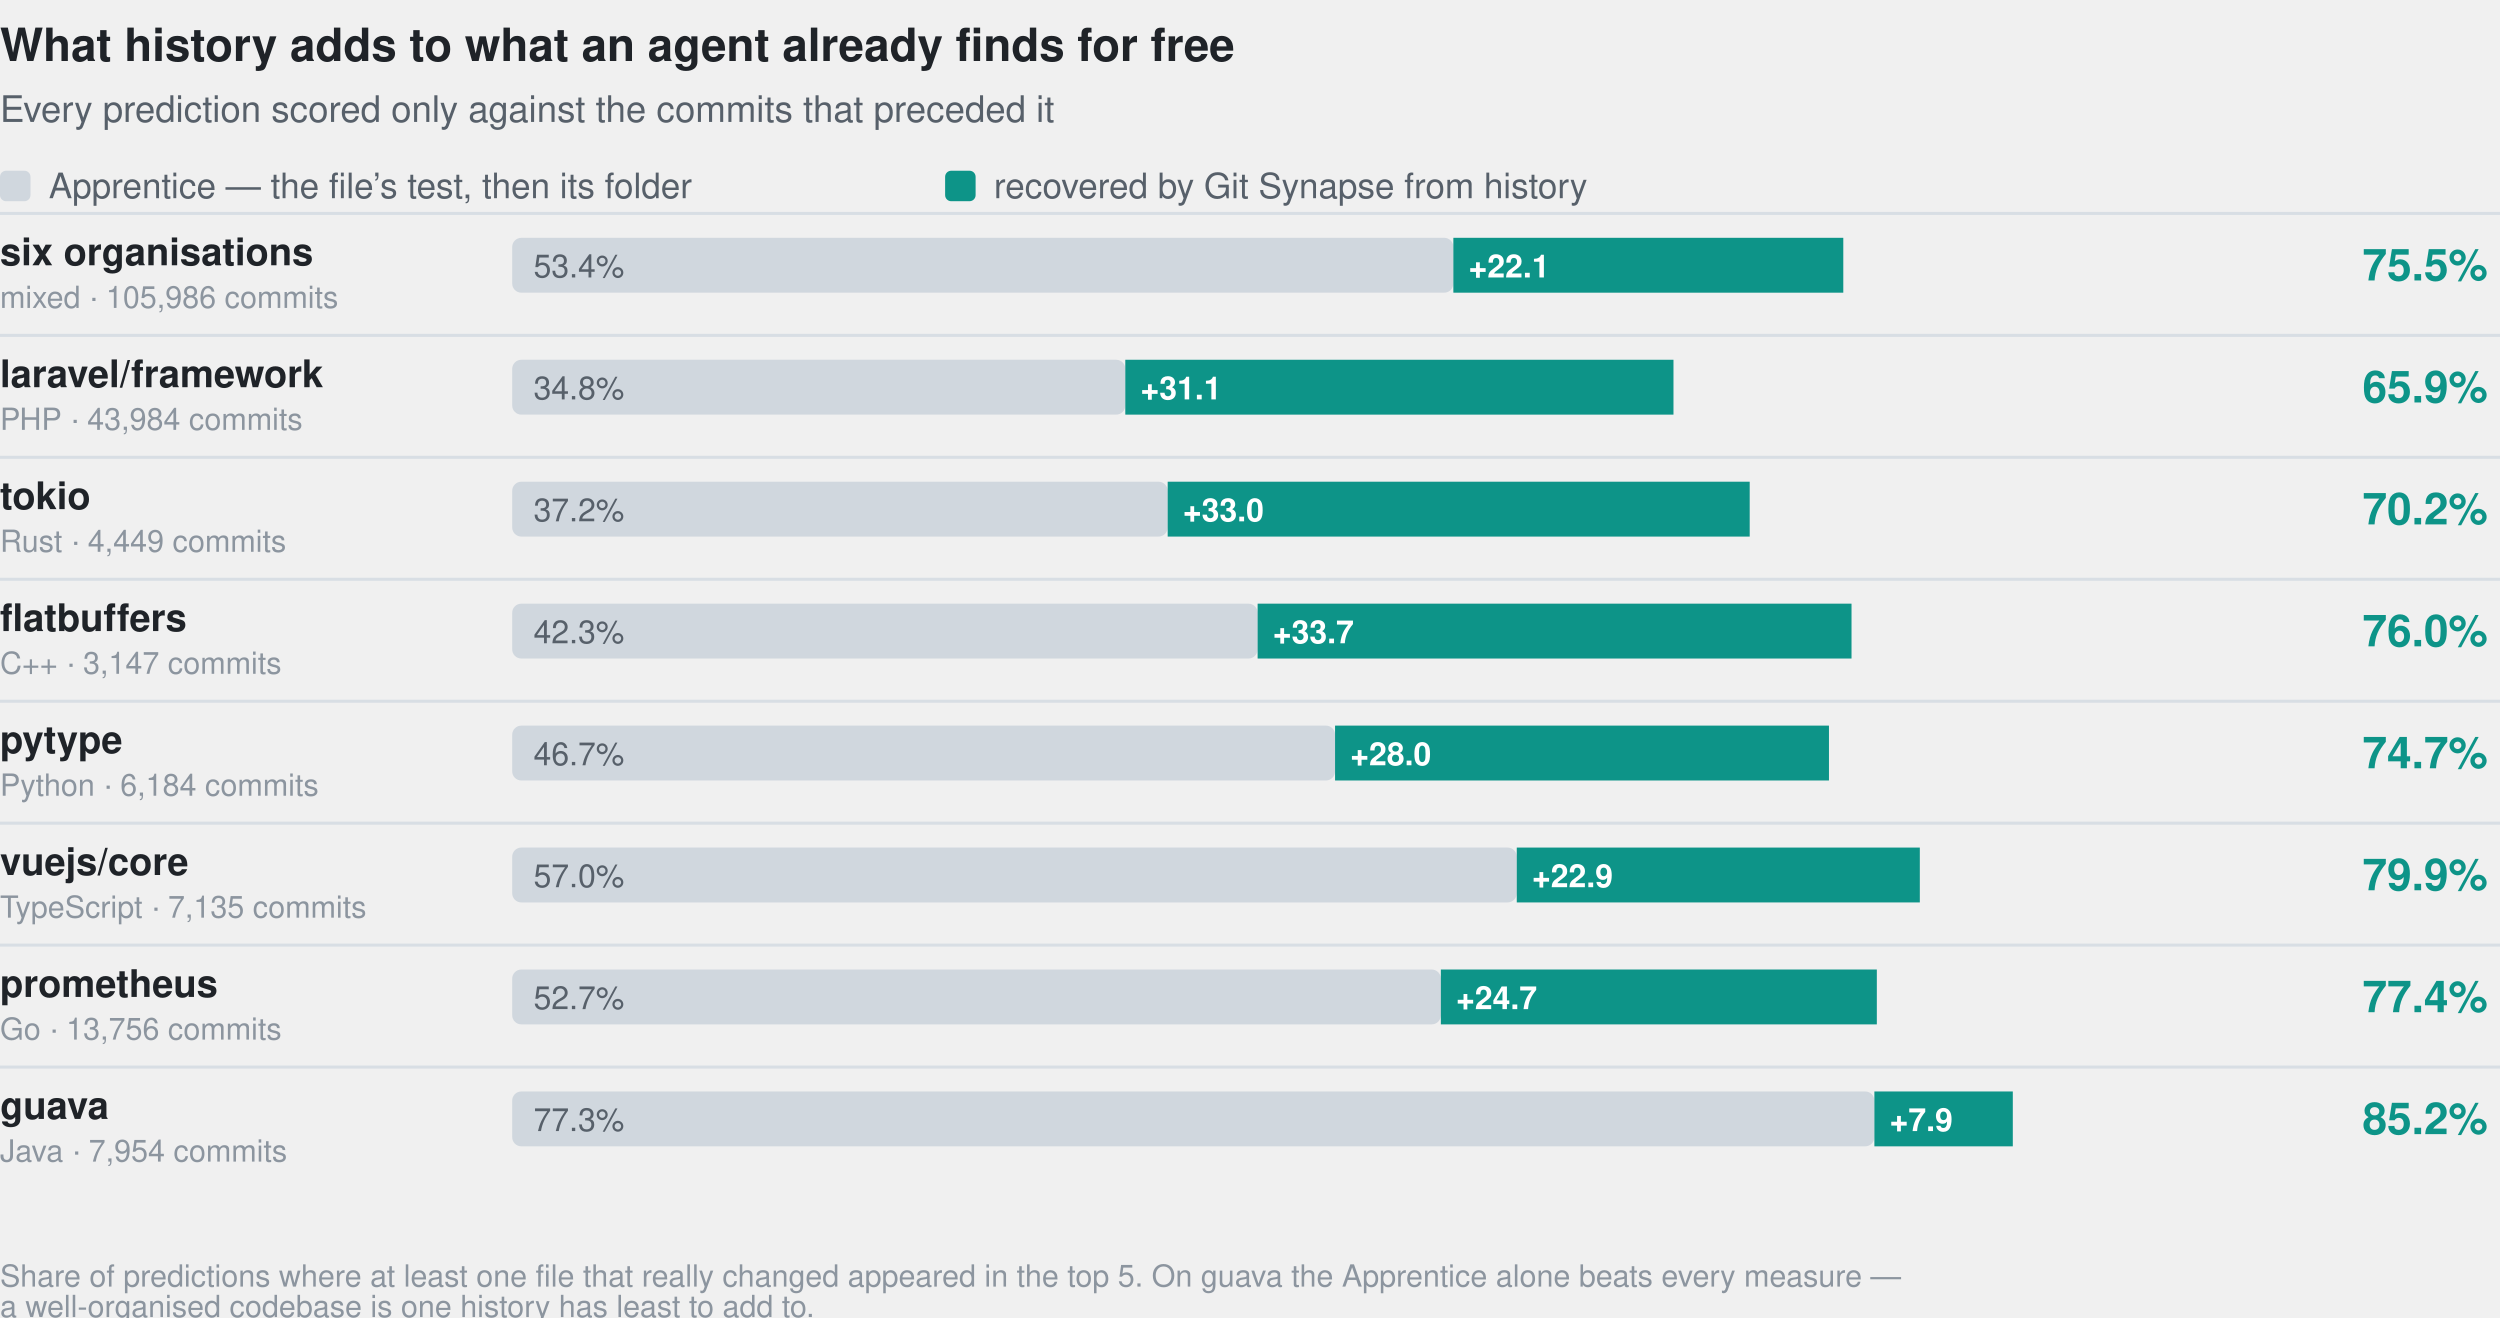
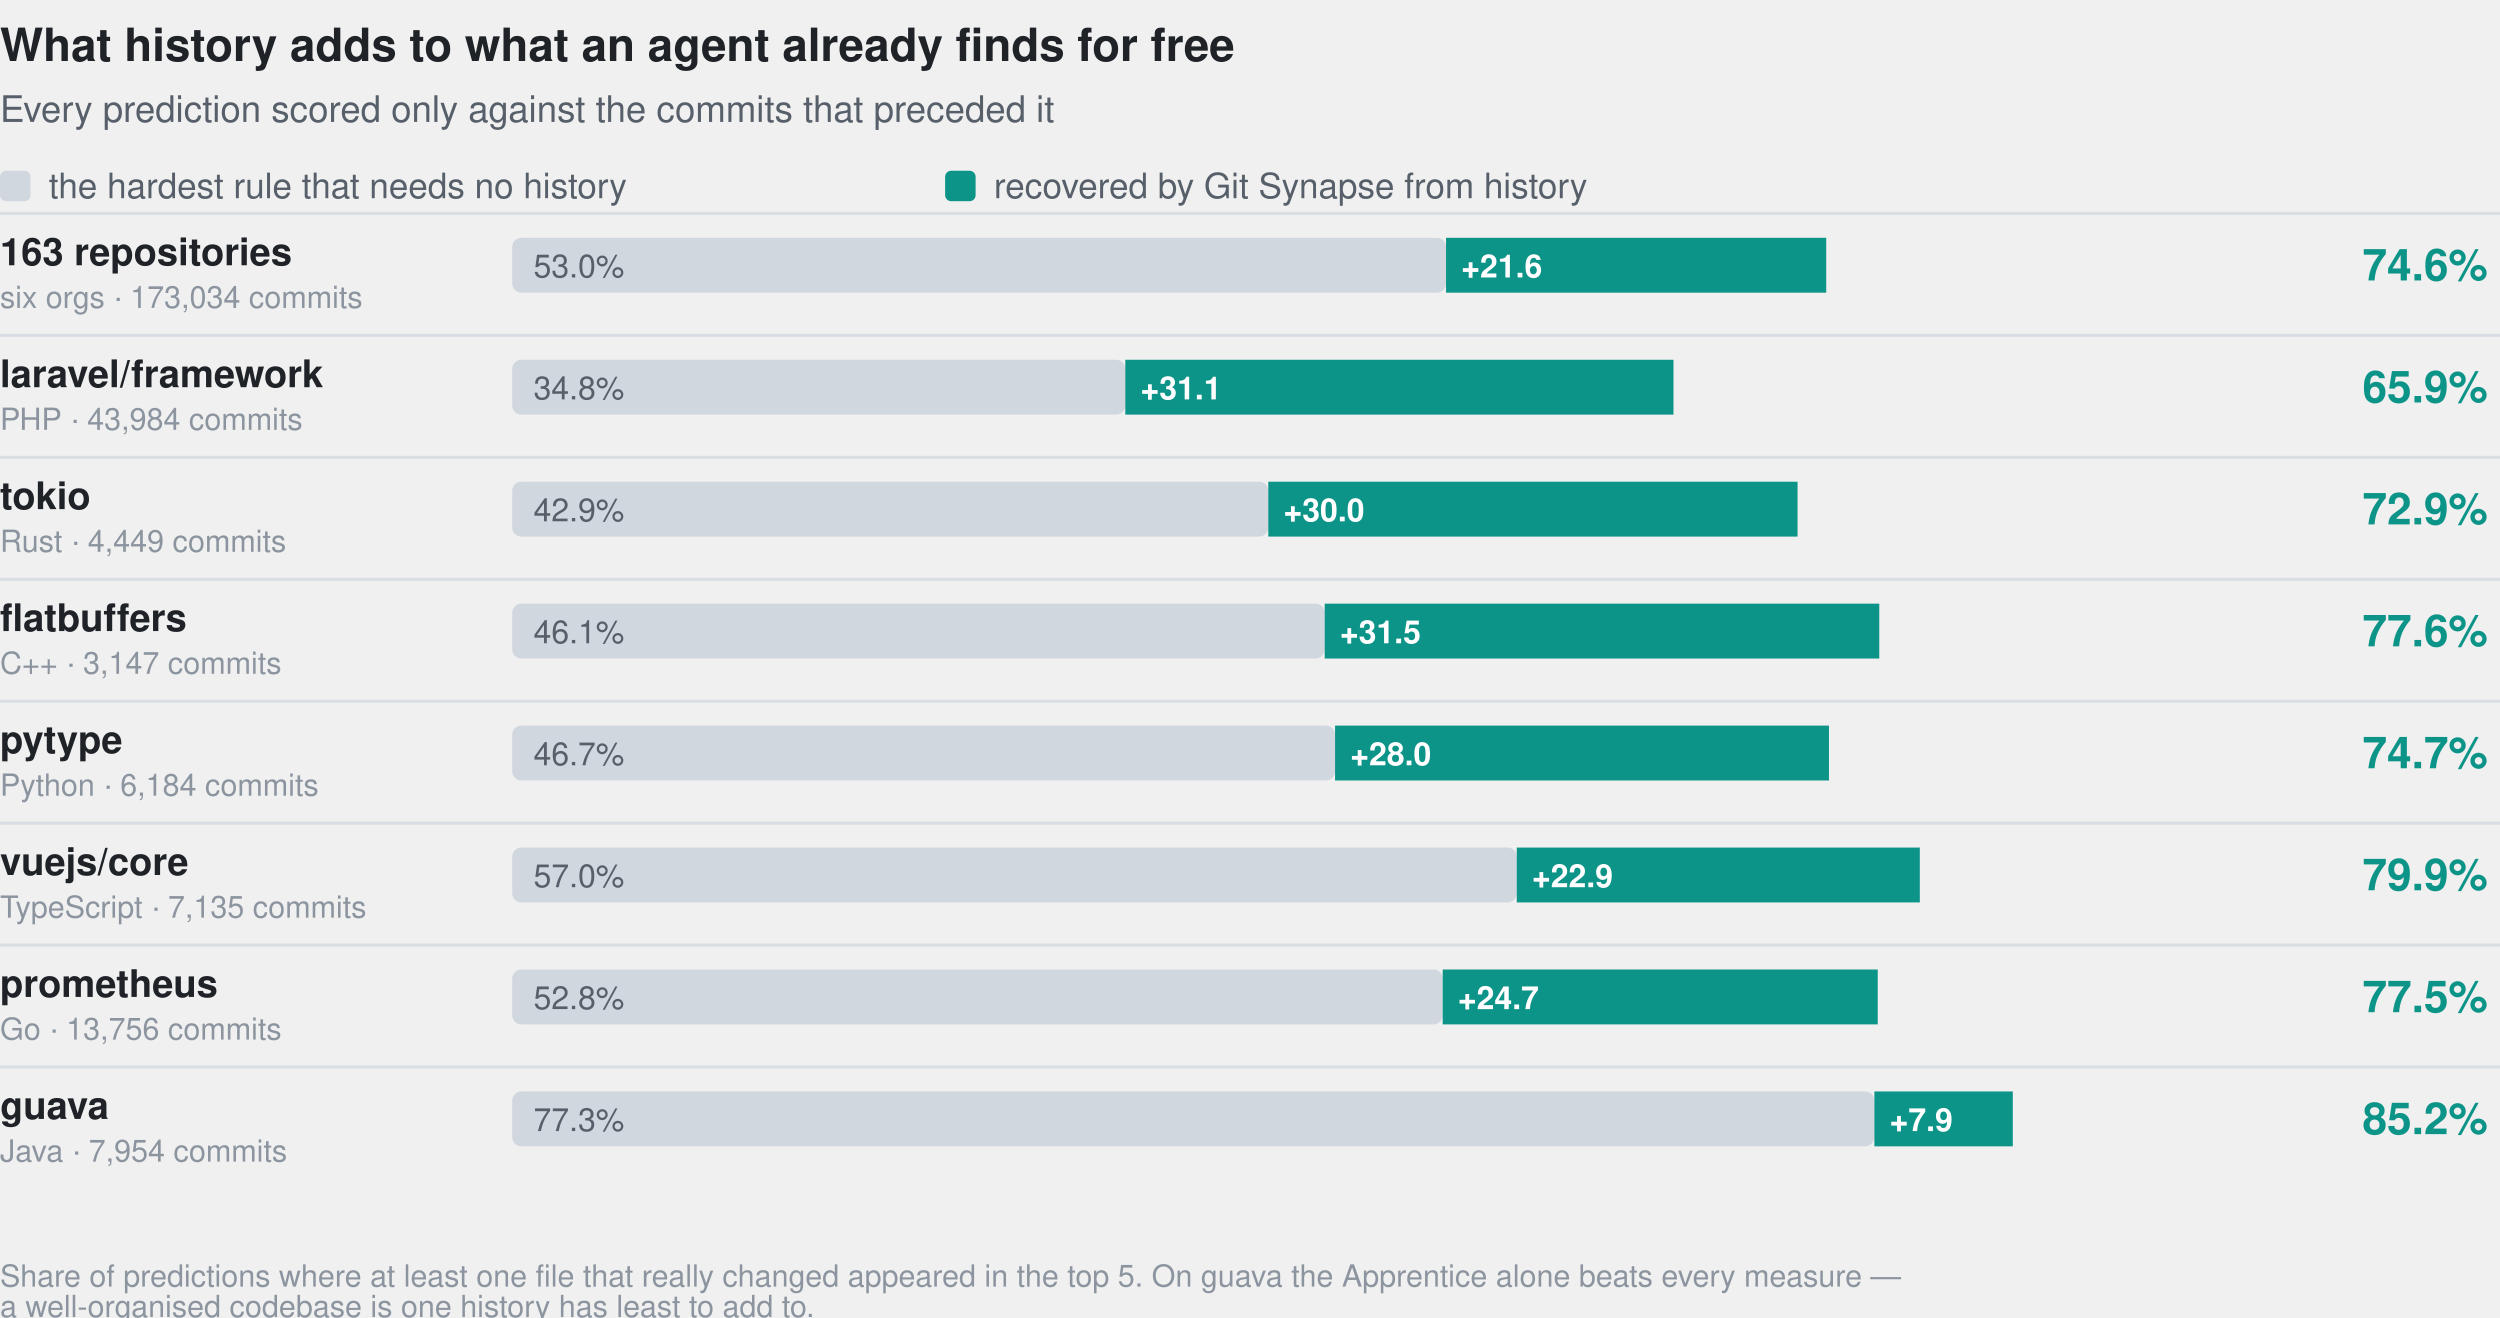
<svg xmlns="http://www.w3.org/2000/svg" width="820" height="432" viewBox="0 0 820 432" font-family="-apple-system,BlinkMacSystemFont,Segoe UI,Helvetica,Arial,sans-serif">
  <text x="0" y="20" font-size="15" font-weight="700" fill="#1f2328">What history adds to what an agent already finds for free</text>
  <text x="0" y="40" font-size="12" fill="#57606a">Every prediction scored only against the commits that preceded it</text>
  <rect x="0" y="56" width="10" height="10" rx="2" fill="#d0d7de" />
-   <text x="16" y="65" font-size="11.5" fill="#57606a">Apprentice — the file’s test, then its folder</text>
+   <text x="16" y="65" font-size="11.5" fill="#57606a">the hardest rule that needs no history</text>
  <rect x="310" y="56" width="10" height="10" rx="2" fill="#0d9488" />
  <text x="326" y="65" font-size="11.5" fill="#57606a">recovered by Git Synapse from history</text>
  <line x1="0" y1="70" x2="820" y2="70" stroke="#d8dee4" stroke-width="1" />
-   <text x="0" y="87" font-size="12.5" font-weight="600" fill="#1f2328">six organisations</text>
-   <text x="0" y="101" font-size="10" fill="#8c959f">mixed · 105,986 commits</text>
-   <rect x="168" y="78" width="308.7" height="18" rx="3" fill="#d0d7de" />
-   <rect x="476.7" y="78" width="127.9" height="18" fill="#0d9488" />
-   <text x="175" y="91" font-size="10.5" fill="#57606a">53.4%</text>
-   <text x="481.7" y="91" font-size="10.5" font-weight="700" fill="#ffffff">+22.1</text>
-   <text x="816" y="92" font-size="14.5" font-weight="700" text-anchor="end" fill="#0d9488">75.5%</text>
+   <text x="0" y="87" font-size="12.5" font-weight="600" fill="#1f2328">163 repositories</text>
+   <text x="0" y="101" font-size="10" fill="#8c959f">six orgs · 173,034 commits</text>
+   <rect x="168" y="78" width="306.3" height="18" rx="3" fill="#d0d7de" />
+   <rect x="474.3" y="78" width="124.7" height="18" fill="#0d9488" />
+   <text x="175" y="91" font-size="10.5" fill="#57606a">53.0%</text>
+   <text x="479.3" y="91" font-size="10.5" font-weight="700" fill="#ffffff">+21.6</text>
+   <text x="816" y="92" font-size="14.5" font-weight="700" text-anchor="end" fill="#0d9488">74.6%</text>
  <line x1="0" y1="110" x2="820" y2="110" stroke="#d8dee4" stroke-width="1" />
  <text x="0" y="127" font-size="12.5" font-weight="600" fill="#1f2328">laravel/framework</text>
  <text x="0" y="141" font-size="10" fill="#8c959f">PHP · 43,984 commits</text>
  <rect x="168" y="118" width="201.1" height="18" rx="3" fill="#d0d7de" />
  <rect x="369.1" y="118" width="179.8" height="18" fill="#0d9488" />
  <text x="175" y="131" font-size="10.5" fill="#57606a">34.8%</text>
  <text x="374.1" y="131" font-size="10.5" font-weight="700" fill="#ffffff">+31.1</text>
  <text x="816" y="132" font-size="14.5" font-weight="700" text-anchor="end" fill="#0d9488">65.9%</text>
  <line x1="0" y1="150" x2="820" y2="150" stroke="#d8dee4" stroke-width="1" />
  <text x="0" y="167" font-size="12.5" font-weight="600" fill="#1f2328">tokio</text>
  <text x="0" y="181" font-size="10" fill="#8c959f">Rust · 4,449 commits</text>
-   <rect x="168" y="158" width="215.0" height="18" rx="3" fill="#d0d7de" />
-   <rect x="383.0" y="158" width="190.9" height="18" fill="#0d9488" />
-   <text x="175" y="171" font-size="10.5" fill="#57606a">37.2%</text>
-   <text x="388.0" y="171" font-size="10.5" font-weight="700" fill="#ffffff">+33.0</text>
-   <text x="816" y="172" font-size="14.5" font-weight="700" text-anchor="end" fill="#0d9488">70.2%</text>
+   <rect x="168" y="158" width="248.0" height="18" rx="3" fill="#d0d7de" />
+   <rect x="416.0" y="158" width="173.6" height="18" fill="#0d9488" />
+   <text x="175" y="171" font-size="10.5" fill="#57606a">42.9%</text>
+   <text x="421.0" y="171" font-size="10.5" font-weight="700" fill="#ffffff">+30.0</text>
+   <text x="816" y="172" font-size="14.5" font-weight="700" text-anchor="end" fill="#0d9488">72.9%</text>
  <line x1="0" y1="190" x2="820" y2="190" stroke="#d8dee4" stroke-width="1" />
  <text x="0" y="207" font-size="12.5" font-weight="600" fill="#1f2328">flatbuffers</text>
  <text x="0" y="221" font-size="10" fill="#8c959f">C++ · 3,147 commits</text>
-   <rect x="168" y="198" width="244.5" height="18" rx="3" fill="#d0d7de" />
-   <rect x="412.5" y="198" width="194.8" height="18" fill="#0d9488" />
-   <text x="175" y="211" font-size="10.5" fill="#57606a">42.3%</text>
-   <text x="417.5" y="211" font-size="10.5" font-weight="700" fill="#ffffff">+33.7</text>
-   <text x="816" y="212" font-size="14.5" font-weight="700" text-anchor="end" fill="#0d9488">76.0%</text>
+   <rect x="168" y="198" width="266.5" height="18" rx="3" fill="#d0d7de" />
+   <rect x="434.5" y="198" width="181.9" height="18" fill="#0d9488" />
+   <text x="175" y="211" font-size="10.5" fill="#57606a">46.1%</text>
+   <text x="439.5" y="211" font-size="10.5" font-weight="700" fill="#ffffff">+31.5</text>
+   <text x="816" y="212" font-size="14.5" font-weight="700" text-anchor="end" fill="#0d9488">77.6%</text>
  <line x1="0" y1="230" x2="820" y2="230" stroke="#d8dee4" stroke-width="1" />
  <text x="0" y="247" font-size="12.5" font-weight="600" fill="#1f2328">pytype</text>
  <text x="0" y="261" font-size="10" fill="#8c959f">Python · 6,184 commits</text>
  <rect x="168" y="238" width="269.9" height="18" rx="3" fill="#d0d7de" />
  <rect x="437.9" y="238" width="162.0" height="18" fill="#0d9488" />
  <text x="175" y="251" font-size="10.5" fill="#57606a">46.7%</text>
  <text x="442.9" y="251" font-size="10.5" font-weight="700" fill="#ffffff">+28.0</text>
  <text x="816" y="252" font-size="14.5" font-weight="700" text-anchor="end" fill="#0d9488">74.7%</text>
  <line x1="0" y1="270" x2="820" y2="270" stroke="#d8dee4" stroke-width="1" />
  <text x="0" y="287" font-size="12.5" font-weight="600" fill="#1f2328">vuejs/core</text>
  <text x="0" y="301" font-size="10" fill="#8c959f">TypeScript · 7,135 commits</text>
  <rect x="168" y="278" width="329.5" height="18" rx="3" fill="#d0d7de" />
  <rect x="497.5" y="278" width="132.2" height="18" fill="#0d9488" />
  <text x="175" y="291" font-size="10.5" fill="#57606a">57.0%</text>
  <text x="502.5" y="291" font-size="10.5" font-weight="700" fill="#ffffff">+22.9</text>
  <text x="816" y="292" font-size="14.5" font-weight="700" text-anchor="end" fill="#0d9488">79.9%</text>
  <line x1="0" y1="310" x2="820" y2="310" stroke="#d8dee4" stroke-width="1" />
  <text x="0" y="327" font-size="12.5" font-weight="600" fill="#1f2328">prometheus</text>
  <text x="0" y="341" font-size="10" fill="#8c959f">Go · 13,756 commits</text>
-   <rect x="168" y="318" width="304.6" height="18" rx="3" fill="#d0d7de" />
-   <rect x="472.6" y="318" width="143.0" height="18" fill="#0d9488" />
-   <text x="175" y="331" font-size="10.5" fill="#57606a">52.7%</text>
-   <text x="477.6" y="331" font-size="10.5" font-weight="700" fill="#ffffff">+24.7</text>
-   <text x="816" y="332" font-size="14.5" font-weight="700" text-anchor="end" fill="#0d9488">77.4%</text>
+   <rect x="168" y="318" width="305.2" height="18" rx="3" fill="#d0d7de" />
+   <rect x="473.2" y="318" width="142.7" height="18" fill="#0d9488" />
+   <text x="175" y="331" font-size="10.5" fill="#57606a">52.8%</text>
+   <text x="478.2" y="331" font-size="10.5" font-weight="700" fill="#ffffff">+24.7</text>
+   <text x="816" y="332" font-size="14.5" font-weight="700" text-anchor="end" fill="#0d9488">77.5%</text>
  <line x1="0" y1="350" x2="820" y2="350" stroke="#d8dee4" stroke-width="1" />
  <text x="0" y="367" font-size="12.5" font-weight="600" fill="#1f2328">guava</text>
  <text x="0" y="381" font-size="10" fill="#8c959f">Java · 7,954 commits</text>
  <rect x="168" y="358" width="446.8" height="18" rx="3" fill="#d0d7de" />
  <rect x="614.8" y="358" width="45.4" height="18" fill="#0d9488" />
  <text x="175" y="371" font-size="10.5" fill="#57606a">77.3%</text>
  <text x="619.8" y="371" font-size="10.5" font-weight="700" fill="#ffffff">+7.9</text>
  <text x="816" y="372" font-size="14.5" font-weight="700" text-anchor="end" fill="#0d9488">85.2%</text>
  <text x="0" y="422" font-size="10" fill="#8c959f">Share of predictions where at least one file that really changed appeared in the top 5. On guava the Apprentice alone beats every measure —</text>
  <text x="0" y="432" font-size="10" fill="#8c959f">a well-organised codebase is one history has least to add to.</text>
</svg>
